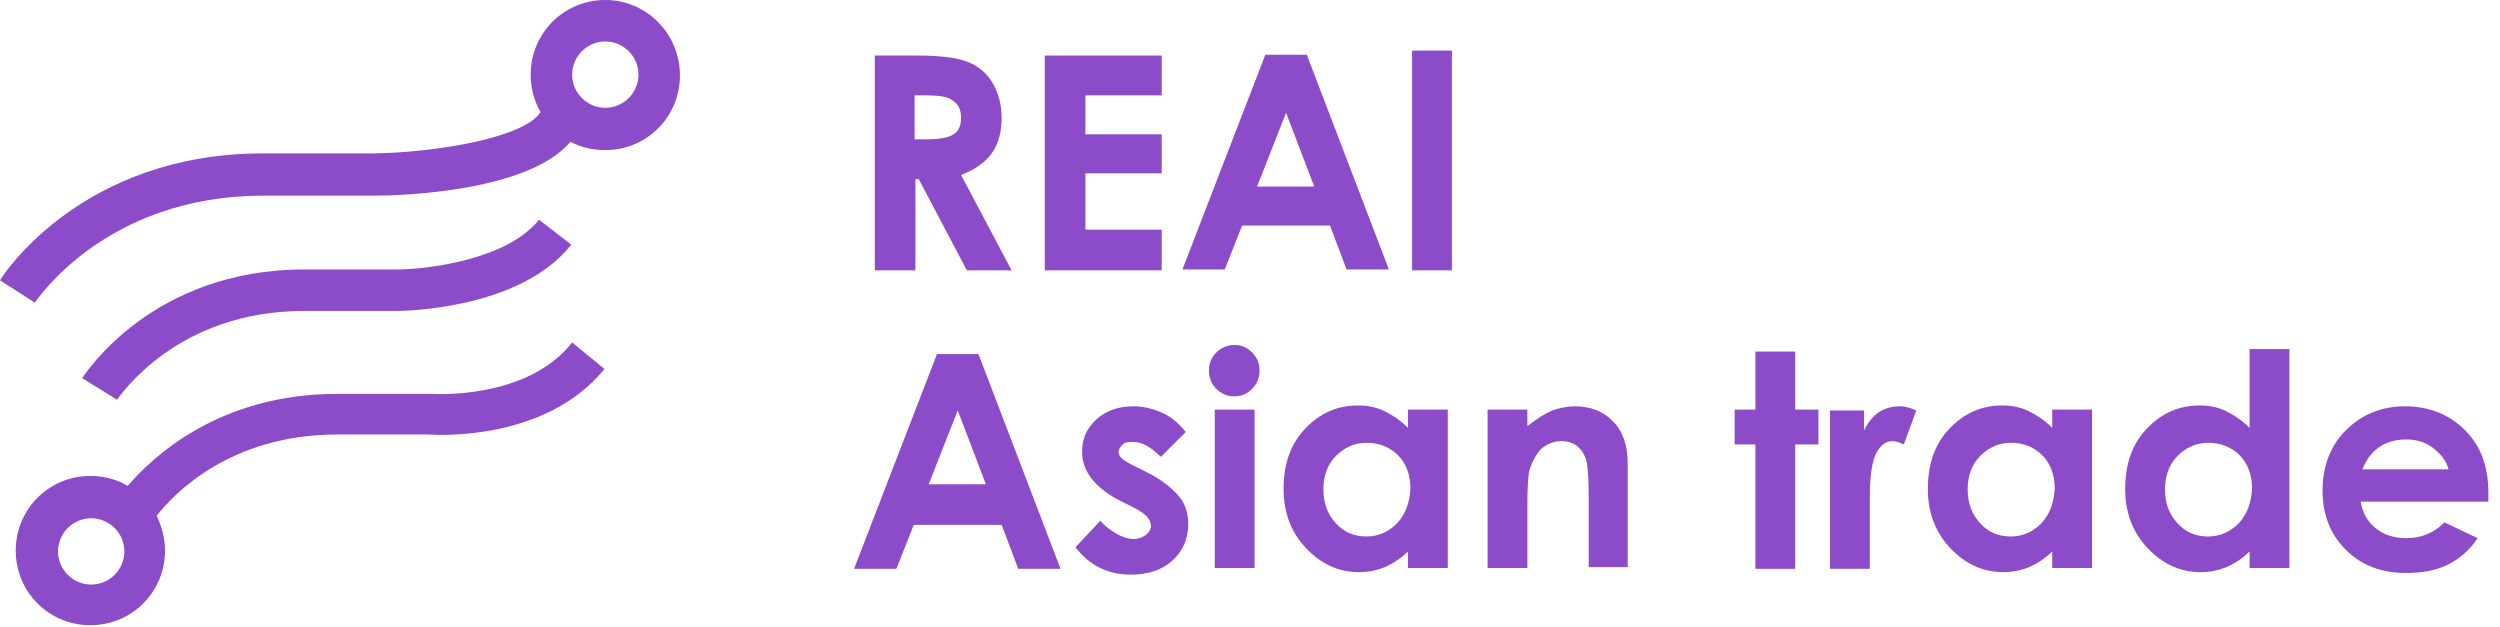
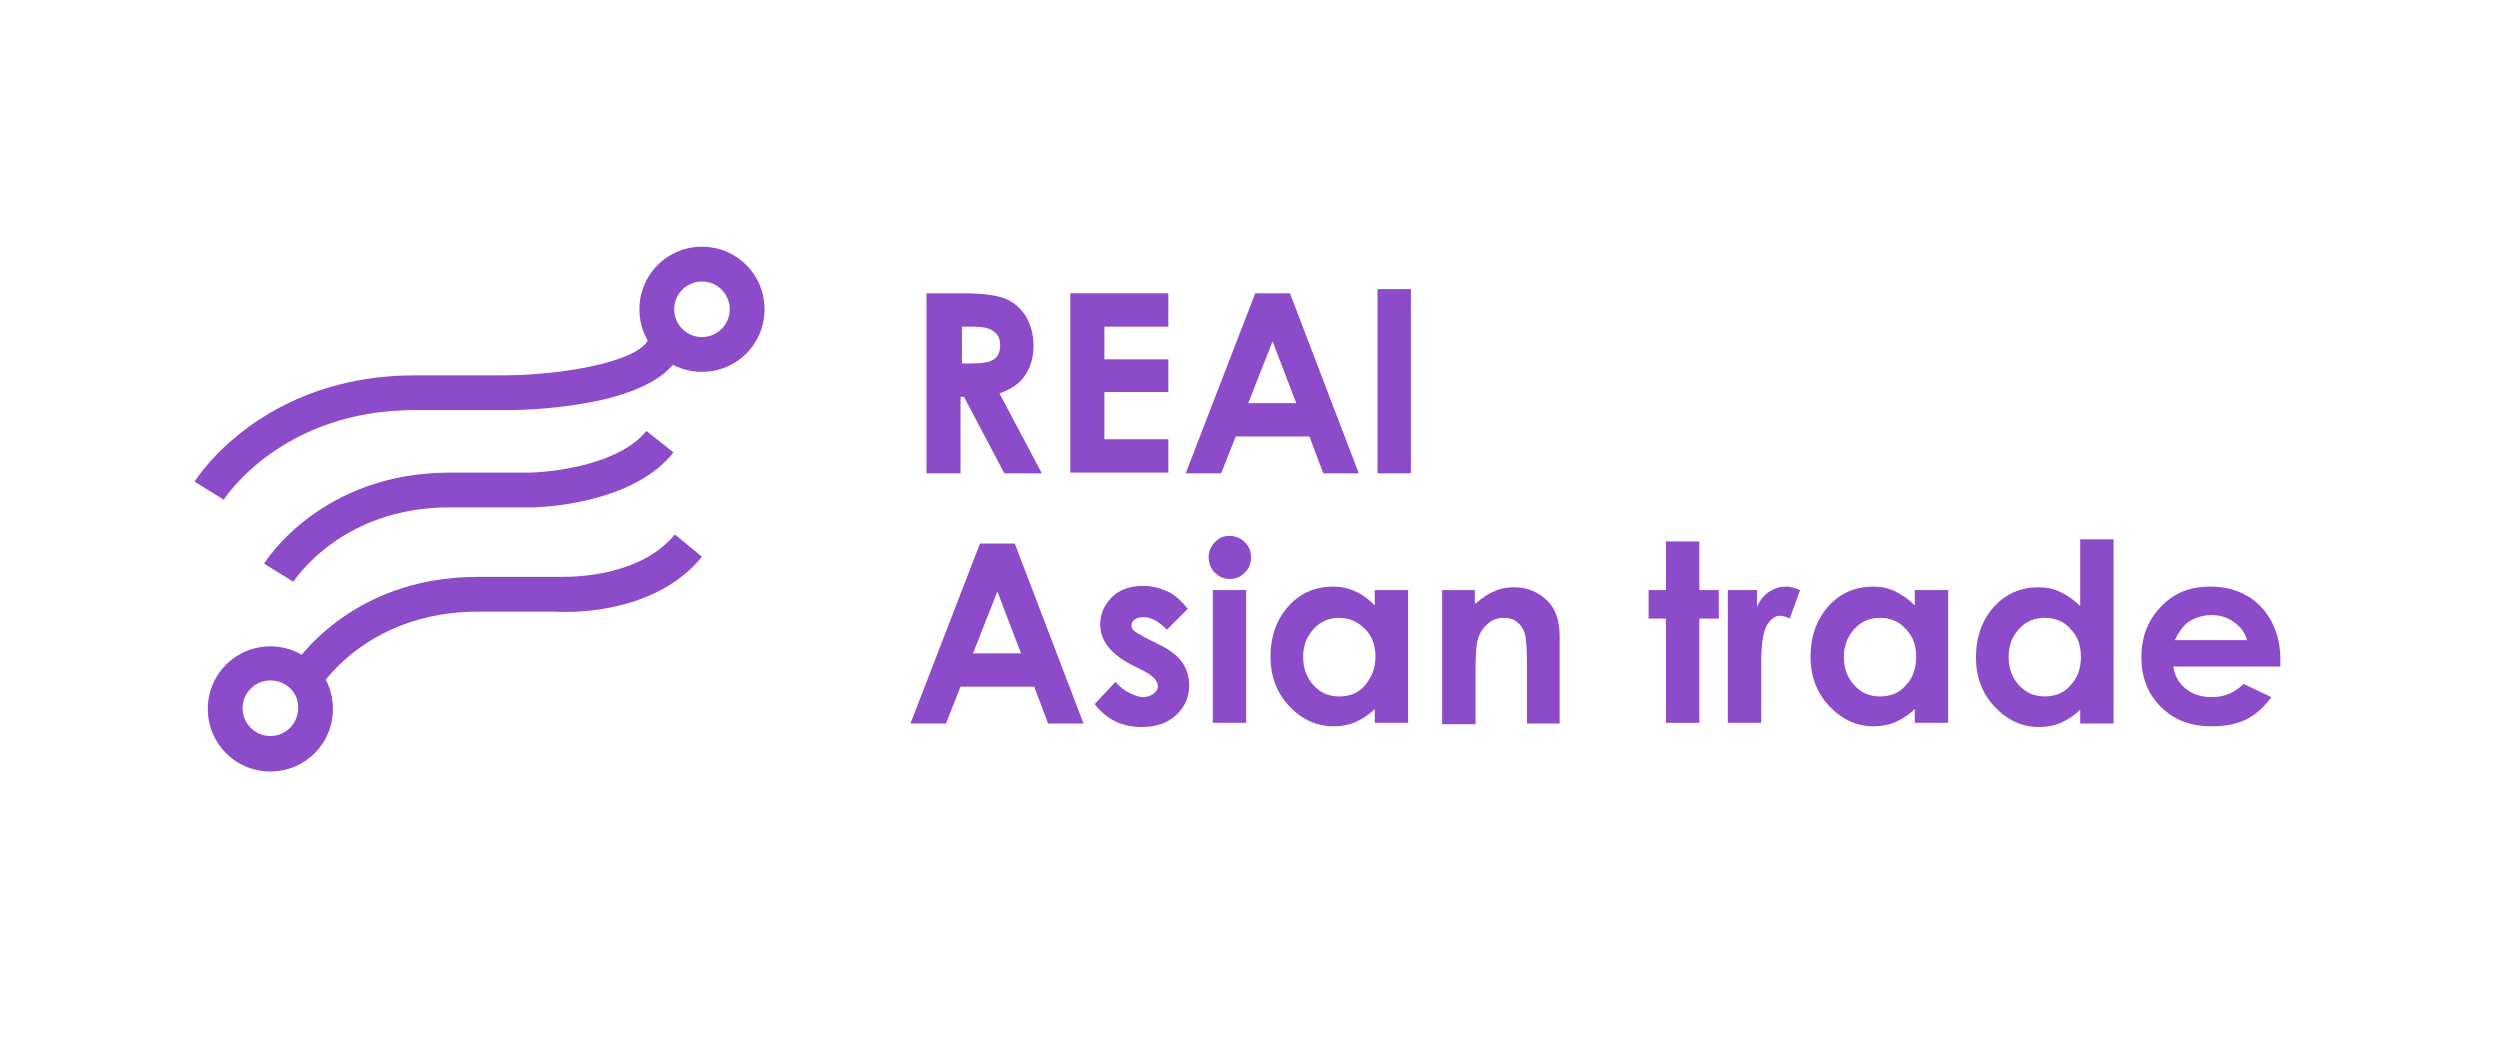
- <svg xmlns="http://www.w3.org/2000/svg" version="1.1" id="Layer_1" x="0px" y="0px" viewBox="0 0 301.5 75.5" style="enable-background:new 0 0 301.5 75.5;" xml:space="preserve">
-   <style type="text/css">
- 	.st0{fill:#8C4BC8;}
- </style>
-   <g>
-     <path class="st0" d="M110.3,21.6h0.5l5.8,11h5.4l-6.1-11.5c1.6-0.6,2.9-1.5,3.7-2.6s1.2-2.6,1.2-4.3c0-1.6-0.4-3-1.1-4.2   s-1.7-2-2.9-2.5c-1.2-0.5-3.2-0.8-6.1-0.8h-5.2v25.9h4.9V21.6z M110.3,11.5h1.3c1.3,0,2.2,0.1,2.7,0.3c0.5,0.2,0.9,0.5,1.2,0.9   c0.3,0.4,0.4,0.9,0.4,1.5c0,1-0.3,1.6-0.9,2s-1.7,0.6-3.2,0.6h-1.5V11.5z" />
-     <polygon class="st0" points="140.1,27.7 130.9,27.7 130.9,20.9 140.1,20.9 140.1,16.2 130.9,16.2 130.9,11.5 140.1,11.5 140.1,6.7    126,6.7 126,32.6 140.1,32.6  " />
-     <path class="st0" d="M149.8,27.2h10.6l2,5.3h5.1l-9.9-25.9h-5l-10,25.9h5.1L149.8,27.2z M155.1,13.6l3.4,8.9h-6.9L155.1,13.6z" />
-     <rect x="170.3" y="6.1" class="st0" width="4.8" height="26.5" />
-     <path class="st0" d="M113,42.7l-10,25.9h5.1l2.1-5.3h10.6l2,5.3h5.1L118,42.7H113z M112,58.4l3.5-8.9l3.4,8.9H112z" />
-     <path class="st0" d="M138.4,57l-1.8-0.9c-0.8-0.4-1.2-0.7-1.4-0.9s-0.3-0.5-0.3-0.7c0-0.3,0.2-0.6,0.5-0.9s0.7-0.3,1.3-0.3   c1,0,2.1,0.6,3.3,1.8l3-3c-0.8-1-1.7-1.8-2.8-2.3s-2.3-0.8-3.5-0.8c-1.8,0-3.3,0.5-4.5,1.6s-1.7,2.4-1.7,3.9c0,2.3,1.5,4.3,4.6,5.9   l1.6,0.8c1.4,0.7,2.1,1.4,2.1,2.2c0,0.4-0.2,0.8-0.6,1.1s-0.9,0.5-1.5,0.5c-0.6,0-1.3-0.2-2-0.6s-1.4-0.9-2-1.6l-3,3.2   c1.7,2.2,3.9,3.3,6.7,3.3c2.1,0,3.8-0.6,5-1.7s1.9-2.6,1.9-4.3c0-1.3-0.3-2.4-1-3.3S140.2,57.9,138.4,57z" />
-     <rect x="146.5" y="49.4" class="st0" width="4.8" height="19.1" />
-     <path class="st0" d="M148.9,41.6c-0.8,0-1.6,0.3-2.2,0.9c-0.6,0.6-0.9,1.3-0.9,2.2c0,0.9,0.3,1.6,0.9,2.2s1.3,0.9,2.2,0.9   c0.8,0,1.5-0.3,2.1-0.9c0.6-0.6,0.9-1.3,0.9-2.2c0-0.9-0.3-1.6-0.9-2.2S149.7,41.6,148.9,41.6z" />
-     <path class="st0" d="M169.8,51.6c-0.9-0.9-1.8-1.5-2.8-2s-2.1-0.7-3.2-0.7c-2.5,0-4.6,0.9-6.4,2.8s-2.6,4.3-2.6,7.3   c0,2.8,0.9,5.2,2.7,7.1c1.8,1.9,3.9,2.9,6.4,2.9c1.1,0,2.1-0.2,3.1-0.6c0.9-0.4,1.9-1,2.8-1.9v2h4.8V49.4h-4.8V51.6z M168.5,63.1   c-1,1-2.2,1.6-3.7,1.6c-1.5,0-2.7-0.5-3.7-1.6c-1-1.1-1.5-2.4-1.5-4.1c0-1.6,0.5-3,1.5-4s2.2-1.6,3.7-1.6c1.5,0,2.8,0.5,3.8,1.5   s1.5,2.4,1.5,4C170,60.7,169.5,62,168.5,63.1z" />
-     <path class="st0" d="M189.9,49c-0.9,0-1.8,0.2-2.7,0.5c-0.9,0.4-1.9,1-3,1.9v-2h-4.8v19.1h4.8v-7.7c0-2,0.1-3.3,0.2-3.9   c0.3-1.1,0.8-2,1.4-2.7c0.7-0.6,1.5-1,2.5-1c0.7,0,1.4,0.2,1.9,0.6c0.5,0.4,0.9,1,1.1,1.7c0.2,0.8,0.3,2.3,0.3,4.5v8.4h4.7V55.9   c0-2.2-0.6-3.9-1.7-5C193.4,49.6,191.8,49,189.9,49z" />
-     <polygon class="st0" points="216.5,42.4 211.7,42.4 211.7,49.4 209.2,49.4 209.2,53.6 211.7,53.6 211.7,68.6 216.5,68.6    216.5,53.6 219.3,53.6 219.3,49.4 216.5,49.4  " />
-     <path class="st0" d="M226.6,49.7c-0.7,0.5-1.3,1.2-1.8,2.2v-2.4h-4.1v19.1h4.8v-7.7l0-0.9c0-2.7,0.3-4.5,0.8-5.4s1.1-1.4,1.9-1.4   c0.4,0,0.8,0.1,1.4,0.4l1.5-4.1c-0.7-0.3-1.3-0.5-2-0.5C228.2,49,227.4,49.2,226.6,49.7z" />
-     <path class="st0" d="M247.5,51.6c-0.9-0.9-1.8-1.5-2.8-2s-2.1-0.7-3.2-0.7c-2.5,0-4.6,0.9-6.4,2.8s-2.6,4.3-2.6,7.3   c0,2.8,0.9,5.2,2.7,7.1c1.8,1.9,3.9,2.9,6.4,2.9c1.1,0,2.1-0.2,3.1-0.6c0.9-0.4,1.9-1,2.8-1.9v2h4.8V49.4h-4.8V51.6z M246.2,63.1   c-1,1-2.2,1.6-3.7,1.6c-1.5,0-2.7-0.5-3.7-1.6c-1-1.1-1.5-2.4-1.5-4.1c0-1.6,0.5-3,1.5-4s2.2-1.6,3.7-1.6c1.5,0,2.8,0.5,3.8,1.5   s1.5,2.4,1.5,4C247.7,60.7,247.2,62,246.2,63.1z" />
-     <path class="st0" d="M271.3,51.6c-0.9-0.9-1.8-1.5-2.8-2s-2.1-0.7-3.2-0.7c-2.5,0-4.6,0.9-6.4,2.8s-2.6,4.3-2.6,7.3   c0,2.8,0.9,5.2,2.7,7.1c1.8,1.9,3.9,2.9,6.4,2.9c1.1,0,2.1-0.2,3.1-0.6c0.9-0.4,1.9-1,2.8-1.9v2h4.8V42.1h-4.8V51.6z M270,63.1   c-1,1-2.2,1.6-3.7,1.6c-1.5,0-2.7-0.5-3.7-1.6c-1-1.1-1.5-2.4-1.5-4.1c0-1.6,0.5-3,1.5-4s2.2-1.6,3.7-1.6c1.5,0,2.8,0.5,3.8,1.5   s1.5,2.4,1.5,4C271.5,60.7,271,62,270,63.1z" />
-     <path class="st0" d="M300.1,59.5c0-3.2-0.9-5.7-2.8-7.6s-4.3-2.9-7.3-2.9c-2.8,0-5.2,1-7.1,2.9s-2.8,4.4-2.8,7.3   c0,2.8,0.9,5.2,2.8,7.1s4.3,2.8,7.3,2.8c1.9,0,3.6-0.3,5-1s2.6-1.7,3.6-3.2l-4-1.9c-1.3,1.3-2.8,1.9-4.6,1.9   c-1.5,0-2.7-0.4-3.7-1.2s-1.6-1.9-1.8-3.2h15.4L300.1,59.5z M284.9,56.6c0.5-1.2,1.1-2,1.8-2.5c1-0.8,2.2-1.1,3.5-1.1   c1.2,0,2.3,0.3,3.2,1s1.6,1.5,1.9,2.6H284.9z" />
-     <path class="st0" d="M73,0c-5,0-9,4-9,9c0,1.6,0.4,3.2,1.2,4.5c-1.9,3.1-12.6,4.9-20.2,5H31.7C9.9,18.5,0.4,33.1,0,33.8l4.2,2.7   c0.1-0.1,8.4-12.9,27.5-12.9H45c3.5,0,18.7-0.5,23.8-6.5c1.3,0.7,2.7,1,4.2,1c5,0,9-4,9-9S78,0,73,0z M73,13c-2.2,0-4-1.8-4-4   s1.8-4,4-4s4,1.8,4,4S75.2,13,73,13z" />
-     <path class="st0" d="M52,47.5l-11.3,0c-14.2,0-22.2,7.5-25.3,11.1c-1.3-0.8-2.9-1.2-4.5-1.2c-5,0-9,4-9,9s4,9,9,9s9-4,9-9   c0-1.5-0.4-2.9-1-4.2c2.1-2.7,8.9-9.8,21.8-9.8h11c1.4,0.1,14.2,0.7,21.2-7.9l-3.9-3.2C63.5,48.3,52.2,47.5,52,47.5z M11,70.5   c-2.2,0-4-1.8-4-4s1.8-4,4-4s4,1.8,4,4S13.2,70.5,11,70.5z" />
-     <path class="st0" d="M36.7,37.5h11.1c0.6,0,14.9-0.1,21.1-8L65,26.5c-3.9,4.9-13.7,6-17.2,6H36.7c-18.4,0-26.4,12.6-26.8,13.1   l4.2,2.6C14.5,47.8,21.2,37.5,36.7,37.5z" />
+ <svg xmlns="http://www.w3.org/2000/svg" version="1.0" x="0px" y="0px" viewBox="0 0 359.7 150" enable-background="new 0 0 359.7 150" xml:space="preserve">
+   <g id="Layer_1">
+ </g>
+   <g id="Layer_3">
+     <g>
+       <g>
+         <path fill="#8C4BC8" d="M38.9,111c-5,0-9-4-9-9s4-9,9-9c5,0,9,4,9,9S43.9,111,38.9,111z M38.9,97.9c-2.2,0-4,1.8-4,4     c0,2.2,1.8,4,4,4c2.2,0,4-1.8,4-4C43,99.7,41.2,97.9,38.9,97.9z" />
+       </g>
+       <g>
+         <path fill="#8C4BC8" d="M101,53.5c-5,0-9-4-9-9s4-9,9-9c5,0,9,4,9,9S106,53.5,101,53.5z M101,40.5c-2.2,0-4,1.8-4,4     c0,2.2,1.8,4,4,4c2.2,0,4-1.8,4-4C105,42.3,103.2,40.5,101,40.5z" />
+       </g>
+       <g>
+         <path fill="#8C4BC8" d="M133.4,42.2h5.2c2.9,0,4.9,0.3,6.1,0.8c1.2,0.5,2.2,1.4,2.9,2.5c0.7,1.2,1.1,2.6,1.1,4.2     c0,1.7-0.4,3.1-1.2,4.3s-2,2-3.7,2.6l6.1,11.5h-5.4l-5.8-11h-0.5v11h-4.9V42.2z M138.3,52.3h1.5c1.6,0,2.6-0.2,3.2-0.6     c0.6-0.4,0.9-1.1,0.9-2c0-0.6-0.1-1.1-0.4-1.5c-0.3-0.4-0.7-0.7-1.2-0.9S141,47,139.7,47h-1.3V52.3z" />
+         <path fill="#8C4BC8" d="M154,42.2h14.1V47h-9.2v4.7h9.2v4.7h-9.2v6.8h9.2v4.8H154V42.2z" />
+         <path fill="#8C4BC8" d="M180.6,42.2h5l9.9,25.9h-5.1l-2-5.3h-10.6l-2.1,5.3h-5.1L180.6,42.2z M183.1,49.1l-3.5,8.9h6.9     L183.1,49.1z" />
+         <path fill="#8C4BC8" d="M198.2,41.6h4.8v26.5h-4.8V41.6z" />
+         <path fill="#8C4BC8" d="M141,78.2h5l9.9,25.9h-5.1l-2-5.3h-10.6l-2.1,5.3H131L141,78.2z M143.5,85.1l-3.5,8.9h6.9L143.5,85.1z" />
+         <path fill="#8C4BC8" d="M170.9,87.6l-3,3c-1.2-1.2-2.3-1.8-3.3-1.8c-0.5,0-1,0.1-1.3,0.3s-0.5,0.5-0.5,0.9c0,0.3,0.1,0.5,0.3,0.7     s0.7,0.5,1.4,0.9l1.8,0.9c1.9,0.9,3.1,1.8,3.8,2.8s1,2.1,1,3.3c0,1.7-0.6,3.1-1.9,4.3s-2.9,1.7-5,1.7c-2.8,0-5-1.1-6.7-3.3l3-3.2     c0.6,0.7,1.2,1.2,2,1.6s1.4,0.6,2,0.6c0.6,0,1.1-0.2,1.5-0.5s0.6-0.7,0.6-1.1c0-0.7-0.7-1.5-2.1-2.2l-1.6-0.8     c-3.1-1.6-4.6-3.5-4.6-5.9c0-1.5,0.6-2.8,1.7-3.9s2.7-1.6,4.5-1.6c1.2,0,2.4,0.3,3.5,0.8S170.1,86.6,170.9,87.6z" />
+         <path fill="#8C4BC8" d="M176.9,77.1c0.8,0,1.6,0.3,2.2,0.9c0.6,0.6,0.9,1.3,0.9,2.2c0,0.9-0.3,1.6-0.9,2.2     c-0.6,0.6-1.3,0.9-2.1,0.9c-0.9,0-1.6-0.3-2.2-0.9c-0.6-0.6-0.9-1.4-0.9-2.2c0-0.8,0.3-1.6,0.9-2.2S176,77.1,176.9,77.1z      M174.5,84.9h4.8v19.1h-4.8V84.9z" />
+         <path fill="#8C4BC8" d="M197.8,84.9h4.8v19.1h-4.8v-2c-0.9,0.9-1.9,1.5-2.8,1.9c-0.9,0.4-2,0.6-3.1,0.6c-2.5,0-4.6-1-6.4-2.9     s-2.7-4.3-2.7-7.1c0-3,0.9-5.4,2.6-7.3s3.9-2.8,6.4-2.8c1.1,0,2.2,0.2,3.2,0.7c1,0.4,1.9,1.1,2.8,2V84.9z M192.7,88.9     c-1.5,0-2.7,0.5-3.7,1.6s-1.5,2.4-1.5,4c0,1.7,0.5,3,1.5,4.1c1,1.1,2.2,1.6,3.7,1.6c1.5,0,2.8-0.5,3.7-1.6s1.5-2.4,1.5-4.1     c0-1.7-0.5-3-1.5-4S194.2,88.9,192.7,88.9z" />
+         <path fill="#8C4BC8" d="M207.4,84.9h4.8v2c1.1-0.9,2.1-1.6,3-1.9c0.9-0.4,1.8-0.5,2.7-0.5c1.9,0,3.5,0.7,4.8,2     c1.1,1.1,1.7,2.8,1.7,5v12.6h-4.7v-8.4c0-2.3-0.1-3.8-0.3-4.5c-0.2-0.7-0.6-1.3-1.1-1.7c-0.5-0.4-1.1-0.6-1.9-0.6     c-1,0-1.8,0.3-2.5,1c-0.7,0.6-1.2,1.5-1.4,2.7c-0.1,0.6-0.2,1.9-0.2,3.9v7.7h-4.8V84.9z" />
+         <path fill="#8C4BC8" d="M239.7,77.9h4.8v7h2.8v4.1h-2.8v15h-4.8v-15h-2.5v-4.1h2.5V77.9z" />
+         <path fill="#8C4BC8" d="M248.7,84.9h4.1v2.4c0.4-0.9,1-1.7,1.8-2.2s1.5-0.7,2.4-0.7c0.6,0,1.3,0.2,2,0.5l-1.5,4.1     c-0.6-0.3-1-0.4-1.4-0.4c-0.7,0-1.4,0.5-1.9,1.4s-0.8,2.7-0.8,5.4l0,0.9v7.7h-4.8V84.9z" />
+         <path fill="#8C4BC8" d="M275.5,84.9h4.8v19.1h-4.8v-2c-0.9,0.9-1.9,1.5-2.8,1.9s-2,0.6-3.1,0.6c-2.5,0-4.6-1-6.4-2.9     c-1.8-1.9-2.7-4.3-2.7-7.1c0-3,0.9-5.4,2.6-7.3s3.9-2.8,6.4-2.8c1.1,0,2.2,0.2,3.2,0.7s1.9,1.1,2.8,2V84.9z M270.5,88.9     c-1.5,0-2.7,0.5-3.7,1.6s-1.5,2.4-1.5,4c0,1.7,0.5,3,1.5,4.1c1,1.1,2.2,1.6,3.7,1.6c1.5,0,2.8-0.5,3.7-1.6c1-1,1.5-2.4,1.5-4.1     c0-1.7-0.5-3-1.5-4C273.2,89.4,272,88.9,270.5,88.9z" />
+         <path fill="#8C4BC8" d="M299.3,77.6h4.8v26.5h-4.8v-2c-0.9,0.9-1.9,1.5-2.8,1.9s-2,0.6-3.1,0.6c-2.5,0-4.6-1-6.4-2.9     c-1.8-1.9-2.7-4.3-2.7-7.1c0-3,0.9-5.4,2.6-7.3s3.9-2.8,6.4-2.8c1.1,0,2.2,0.2,3.2,0.7s1.9,1.1,2.8,2V77.6z M294.2,88.9     c-1.5,0-2.7,0.5-3.7,1.6s-1.5,2.4-1.5,4c0,1.7,0.5,3,1.5,4.1c1,1.1,2.2,1.6,3.7,1.6c1.5,0,2.8-0.5,3.7-1.6c1-1,1.5-2.4,1.5-4.1     c0-1.7-0.5-3-1.5-4C297,89.4,295.7,88.9,294.2,88.9z" />
+         <path fill="#8C4BC8" d="M328.1,95.9h-15.4c0.2,1.4,0.8,2.4,1.8,3.2s2.2,1.2,3.7,1.2c1.8,0,3.3-0.6,4.6-1.9l4,1.9     c-1,1.4-2.2,2.5-3.6,3.2s-3.1,1-5,1c-3,0-5.4-0.9-7.3-2.8s-2.8-4.3-2.8-7.1c0-2.9,0.9-5.3,2.8-7.3s4.2-2.9,7.1-2.9     c3,0,5.5,1,7.3,2.9s2.8,4.5,2.8,7.6L328.1,95.9z M323.3,92.1c-0.3-1.1-0.9-1.9-1.9-2.6c-0.9-0.7-2-1-3.2-1     c-1.3,0-2.5,0.4-3.5,1.1c-0.6,0.5-1.2,1.3-1.8,2.5H323.3z" />
+       </g>
+       <g>
+         <path fill="#8C4BC8" d="M46.2,98.7L42,96.1C42.3,95.6,50.3,83,68.7,83l12.2,0c2.8,0,11.5-0.4,16.2-6.1l3.9,3.2     c-7,8.6-19.8,8-21.2,7.9h-11C53.2,88,46.5,98.3,46.2,98.7z" />
+       </g>
+       <g>
+         <path fill="#8C4BC8" d="M42.2,83.7L38,81.1C38.3,80.6,46.3,68,64.7,68h11.1c3.5,0,13.3-1.1,17.2-6l3.9,3.1     c-5.3,6.7-16.6,7.8-20.1,7.9v0H64.7C49.2,73,42.5,83.3,42.2,83.7z" />
+       </g>
+       <g>
+         <path fill="#8C4BC8" d="M32.2,71.9L28,69.3C28.4,68.6,37.9,54,59.7,54H73c8.6-0.1,20.5-2.2,20.5-6h5c0,9.5-18.1,10.8-24.2,11v0     H59.7C40.7,59,32.5,71.4,32.2,71.9z" />
+       </g>
+     </g>
  </g>
+   <g id="Layer_4">
+ </g>
+   <g id="Layer_5">
+ </g>
</svg>
